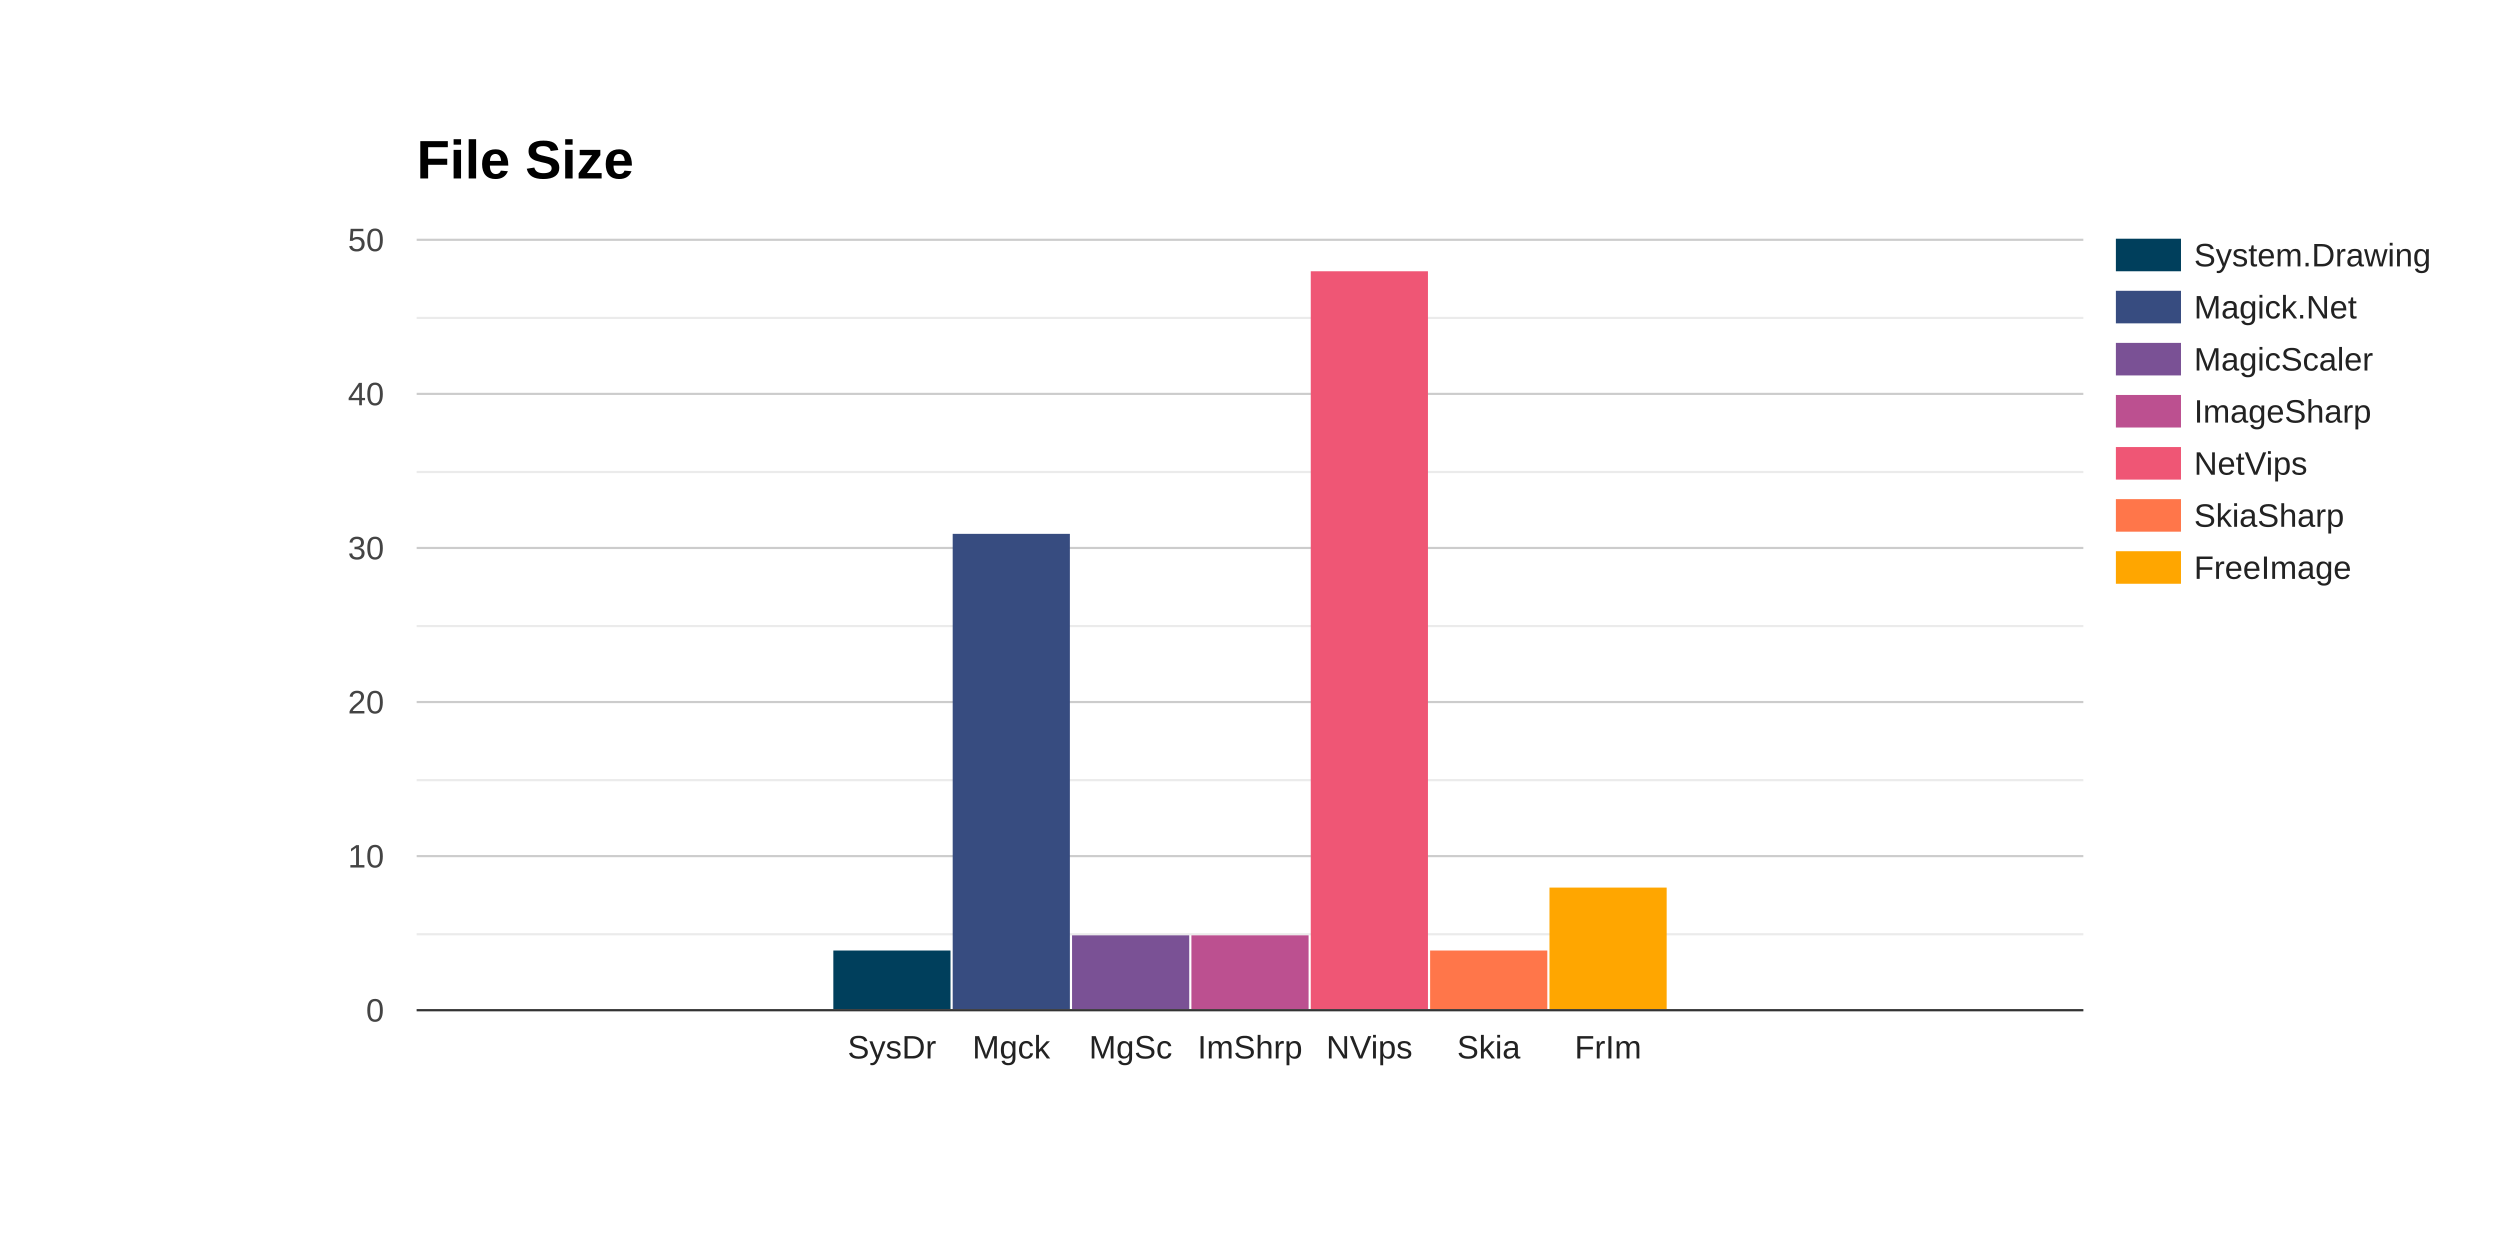
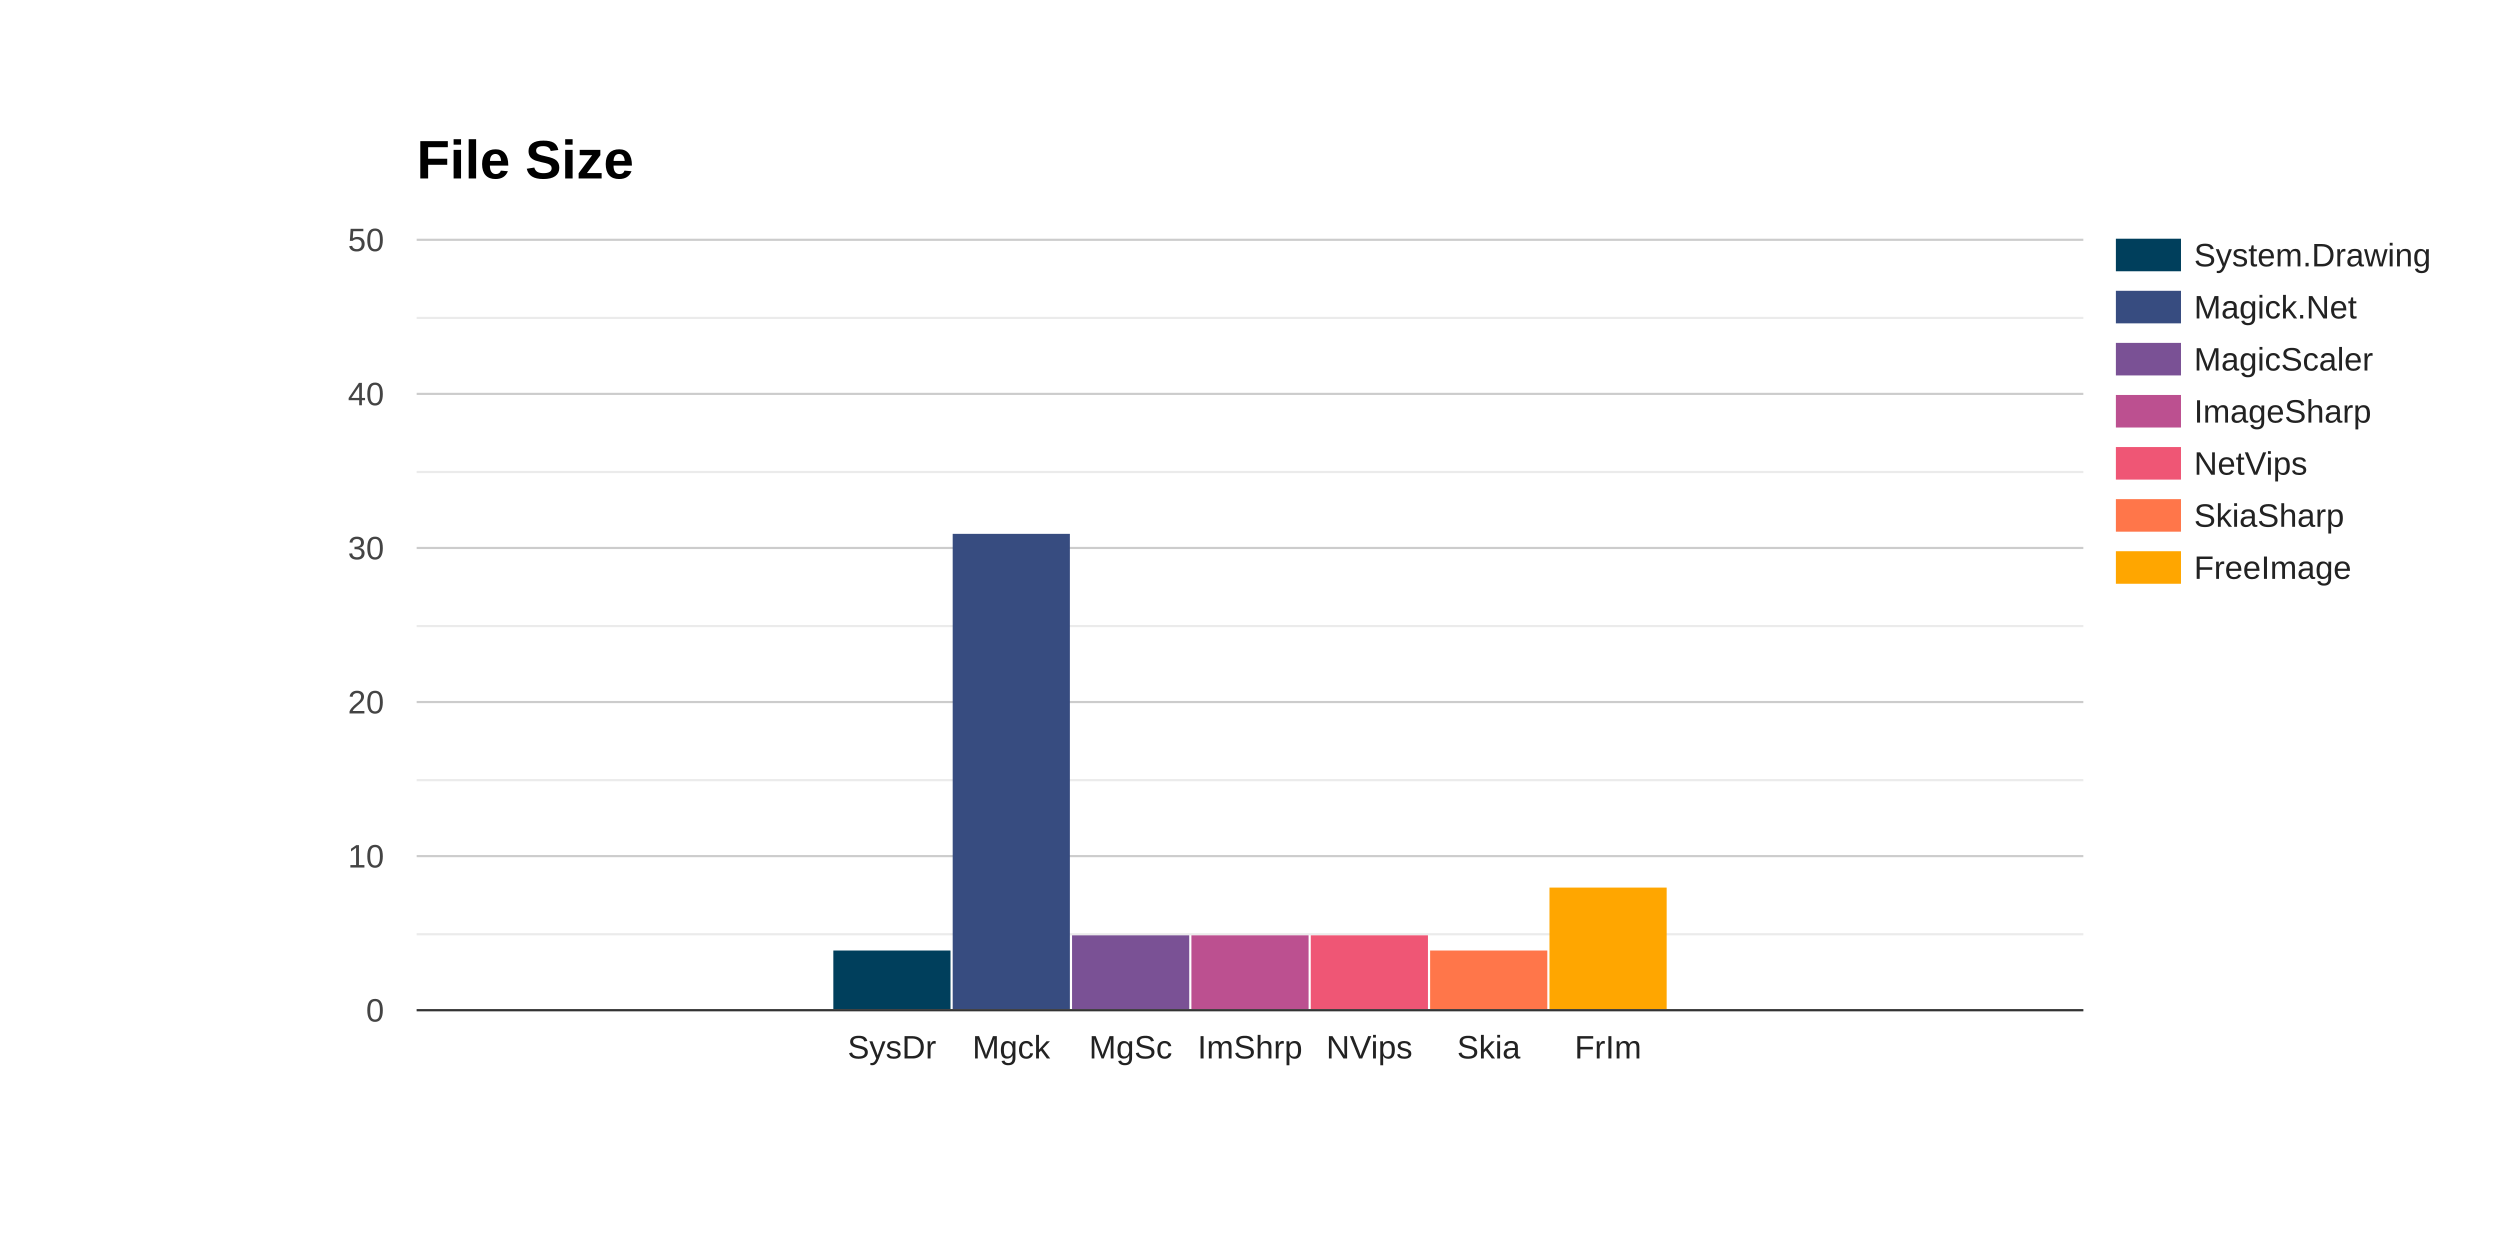
<svg xmlns="http://www.w3.org/2000/svg" width="1152" height="576" style="overflow: hidden;" aria-label="A chart.">
  <defs id="_ABSTRACT_RENDERER_ID_13">
    <clipPath id="_ABSTRACT_RENDERER_ID_14">
      <rect x="192" y="110" width="768" height="356" />
    </clipPath>
  </defs>
  <rect x="0" y="0" width="1152" height="576" stroke="none" stroke-width="0" fill="#ffffff" />
  <g>
    <text text-anchor="start" x="192" y="82.25" font-family="Arial" font-size="25" font-weight="bold" stroke="none" stroke-width="0" fill="#000000">File Size
		</text>
    <rect x="192" y="61" width="768" height="25" stroke="none" stroke-width="0" fill-opacity="0" fill="#ffffff" />
  </g>
  <g>
    <rect x="975" y="110" width="162" height="159" stroke="none" stroke-width="0" fill-opacity="0" fill="#ffffff" />
    <g>
      <rect x="975" y="110" width="162" height="15" stroke="none" stroke-width="0" fill-opacity="0" fill="#ffffff" />
      <g>
        <text text-anchor="start" x="1011" y="122.75" font-family="Arial" font-size="15" stroke="none" stroke-width="0" fill="#222222">System.Drawing
				</text>
      </g>
      <rect x="975" y="110" width="30" height="15" stroke="none" stroke-width="0" fill="#003f5c" />
    </g>
    <g>
      <rect x="975" y="134" width="162" height="15" stroke="none" stroke-width="0" fill-opacity="0" fill="#ffffff" />
      <g>
        <text text-anchor="start" x="1011" y="146.75" font-family="Arial" font-size="15" stroke="none" stroke-width="0" fill="#222222">Magick.Net
				</text>
      </g>
      <rect x="975" y="134" width="30" height="15" stroke="none" stroke-width="0" fill="#374c80" />
    </g>
    <g>
      <rect x="975" y="158" width="162" height="15" stroke="none" stroke-width="0" fill-opacity="0" fill="#ffffff" />
      <g>
        <text text-anchor="start" x="1011" y="170.75" font-family="Arial" font-size="15" stroke="none" stroke-width="0" fill="#222222">MagicScaler
				</text>
      </g>
      <rect x="975" y="158" width="30" height="15" stroke="none" stroke-width="0" fill="#7a5195" />
    </g>
    <g>
      <rect x="975" y="182" width="162" height="15" stroke="none" stroke-width="0" fill-opacity="0" fill="#ffffff" />
      <g>
        <text text-anchor="start" x="1011" y="194.75" font-family="Arial" font-size="15" stroke="none" stroke-width="0" fill="#222222">ImageSharp
				</text>
      </g>
      <rect x="975" y="182" width="30" height="15" stroke="none" stroke-width="0" fill="#bc5090" />
    </g>
    <g>
      <rect x="975" y="206" width="162" height="15" stroke="none" stroke-width="0" fill-opacity="0" fill="#ffffff" />
      <g>
        <text text-anchor="start" x="1011" y="218.75" font-family="Arial" font-size="15" stroke="none" stroke-width="0" fill="#222222">NetVips
				</text>
      </g>
      <rect x="975" y="206" width="30" height="15" stroke="none" stroke-width="0" fill="#ef5675" />
    </g>
    <g>
      <rect x="975" y="230" width="162" height="15" stroke="none" stroke-width="0" fill-opacity="0" fill="#ffffff" />
      <g>
        <text text-anchor="start" x="1011" y="242.75" font-family="Arial" font-size="15" stroke="none" stroke-width="0" fill="#222222">SkiaSharp
				</text>
      </g>
      <rect x="975" y="230" width="30" height="15" stroke="none" stroke-width="0" fill="#ff764a" />
    </g>
    <g>
      <rect x="975" y="254" width="162" height="15" stroke="none" stroke-width="0" fill-opacity="0" fill="#ffffff" />
      <g>
        <text text-anchor="start" x="1011" y="266.75" font-family="Arial" font-size="15" stroke="none" stroke-width="0" fill="#222222">FreeImage
				</text>
      </g>
      <rect x="975" y="254" width="30" height="15" stroke="none" stroke-width="0" fill="#ffa600" />
    </g>
  </g>
  <g>
    <rect x="192" y="110" width="768" height="356" stroke="none" stroke-width="0" fill="#ffffff" />
    <g clip-path="url(https://www.statskingdom.com/chart-maker.html#_ABSTRACT_RENDERER_ID_14)">
      <g>
        <rect x="192" y="465" width="768" height="1" stroke="none" stroke-width="0" fill="#cccccc" />
        <rect x="192" y="394" width="768" height="1" stroke="none" stroke-width="0" fill="#cccccc" />
        <rect x="192" y="323" width="768" height="1" stroke="none" stroke-width="0" fill="#cccccc" />
        <rect x="192" y="252" width="768" height="1" stroke="none" stroke-width="0" fill="#cccccc" />
        <rect x="192" y="181" width="768" height="1" stroke="none" stroke-width="0" fill="#cccccc" />
        <rect x="192" y="110" width="768" height="1" stroke="none" stroke-width="0" fill="#cccccc" />
        <rect x="192" y="430" width="768" height="1" stroke="none" stroke-width="0" fill="#ebebeb" />
        <rect x="192" y="359" width="768" height="1" stroke="none" stroke-width="0" fill="#ebebeb" />
        <rect x="192" y="288" width="768" height="1" stroke="none" stroke-width="0" fill="#ebebeb" />
        <rect x="192" y="217" width="768" height="1" stroke="none" stroke-width="0" fill="#ebebeb" />
        <rect x="192" y="146" width="768" height="1" stroke="none" stroke-width="0" fill="#ebebeb" />
      </g>
      <g>
        <rect x="384" y="438" width="54" height="27" stroke="none" stroke-width="0" fill="#003f5c" />
        <rect x="439" y="246" width="54" height="219" stroke="none" stroke-width="0" fill="#374c80" />
        <rect x="494" y="431" width="54" height="34" stroke="none" stroke-width="0" fill="#7a5195" />
        <rect x="549" y="431" width="54" height="34" stroke="none" stroke-width="0" fill="#bc5090" />
-         <rect x="604" y="125" width="54" height="340" stroke="none" stroke-width="0" fill="#ef5675" />
+         <rect x="604" y="431" width="54" height="34" stroke="none" stroke-width="0" fill="#ef5675" />
        <rect x="659" y="438" width="54" height="27" stroke="none" stroke-width="0" fill="#ff764a" />
        <rect x="714" y="409" width="54" height="56" stroke="none" stroke-width="0" fill="#ffa600" />
      </g>
      <g>
        <rect x="192" y="465" width="768" height="1" stroke="none" stroke-width="0" fill="#333333" />
      </g>
    </g>
    <g />
    <g>
      <g>
        <text text-anchor="middle" x="411" y="487.75" font-family="Arial" font-size="15" stroke="none" stroke-width="0" fill="#222222">SysDr
				</text>
        <text text-anchor="middle" x="466" y="487.75" font-family="Arial" font-size="15" stroke="none" stroke-width="0" fill="#222222">Mgck
				</text>
        <text text-anchor="middle" x="521" y="487.75" font-family="Arial" font-size="15" stroke="none" stroke-width="0" fill="#222222">MgSc
				</text>
        <text text-anchor="middle" x="576" y="487.75" font-family="Arial" font-size="15" stroke="none" stroke-width="0" fill="#222222">ImShrp
				</text>
        <text text-anchor="middle" x="631" y="487.75" font-family="Arial" font-size="15" stroke="none" stroke-width="0" fill="#222222">NVips
				</text>
        <text text-anchor="middle" x="686" y="487.75" font-family="Arial" font-size="15" stroke="none" stroke-width="0" fill="#222222">Skia
				</text>
        <text text-anchor="middle" x="741" y="487.75" font-family="Arial" font-size="15" stroke="none" stroke-width="0" fill="#222222">FrIm
				</text>
      </g>
      <g>
        <text text-anchor="end" x="177" y="470.75" font-family="Arial" font-size="15" stroke="none" stroke-width="0" fill="#444444">0
				</text>
      </g>
      <g>
        <text text-anchor="end" x="177" y="399.75" font-family="Arial" font-size="15" stroke="none" stroke-width="0" fill="#444444">10
				</text>
      </g>
      <g>
        <text text-anchor="end" x="177" y="328.75" font-family="Arial" font-size="15" stroke="none" stroke-width="0" fill="#444444">20
				</text>
      </g>
      <g>
        <text text-anchor="end" x="177" y="257.75" font-family="Arial" font-size="15" stroke="none" stroke-width="0" fill="#444444">30
				</text>
      </g>
      <g>
        <text text-anchor="end" x="177" y="186.75" font-family="Arial" font-size="15" stroke="none" stroke-width="0" fill="#444444">40
				</text>
      </g>
      <g>
        <text text-anchor="end" x="177" y="115.75" font-family="Arial" font-size="15" stroke="none" stroke-width="0" fill="#444444">50
				</text>
      </g>
    </g>
  </g>
  <g />
</svg>
